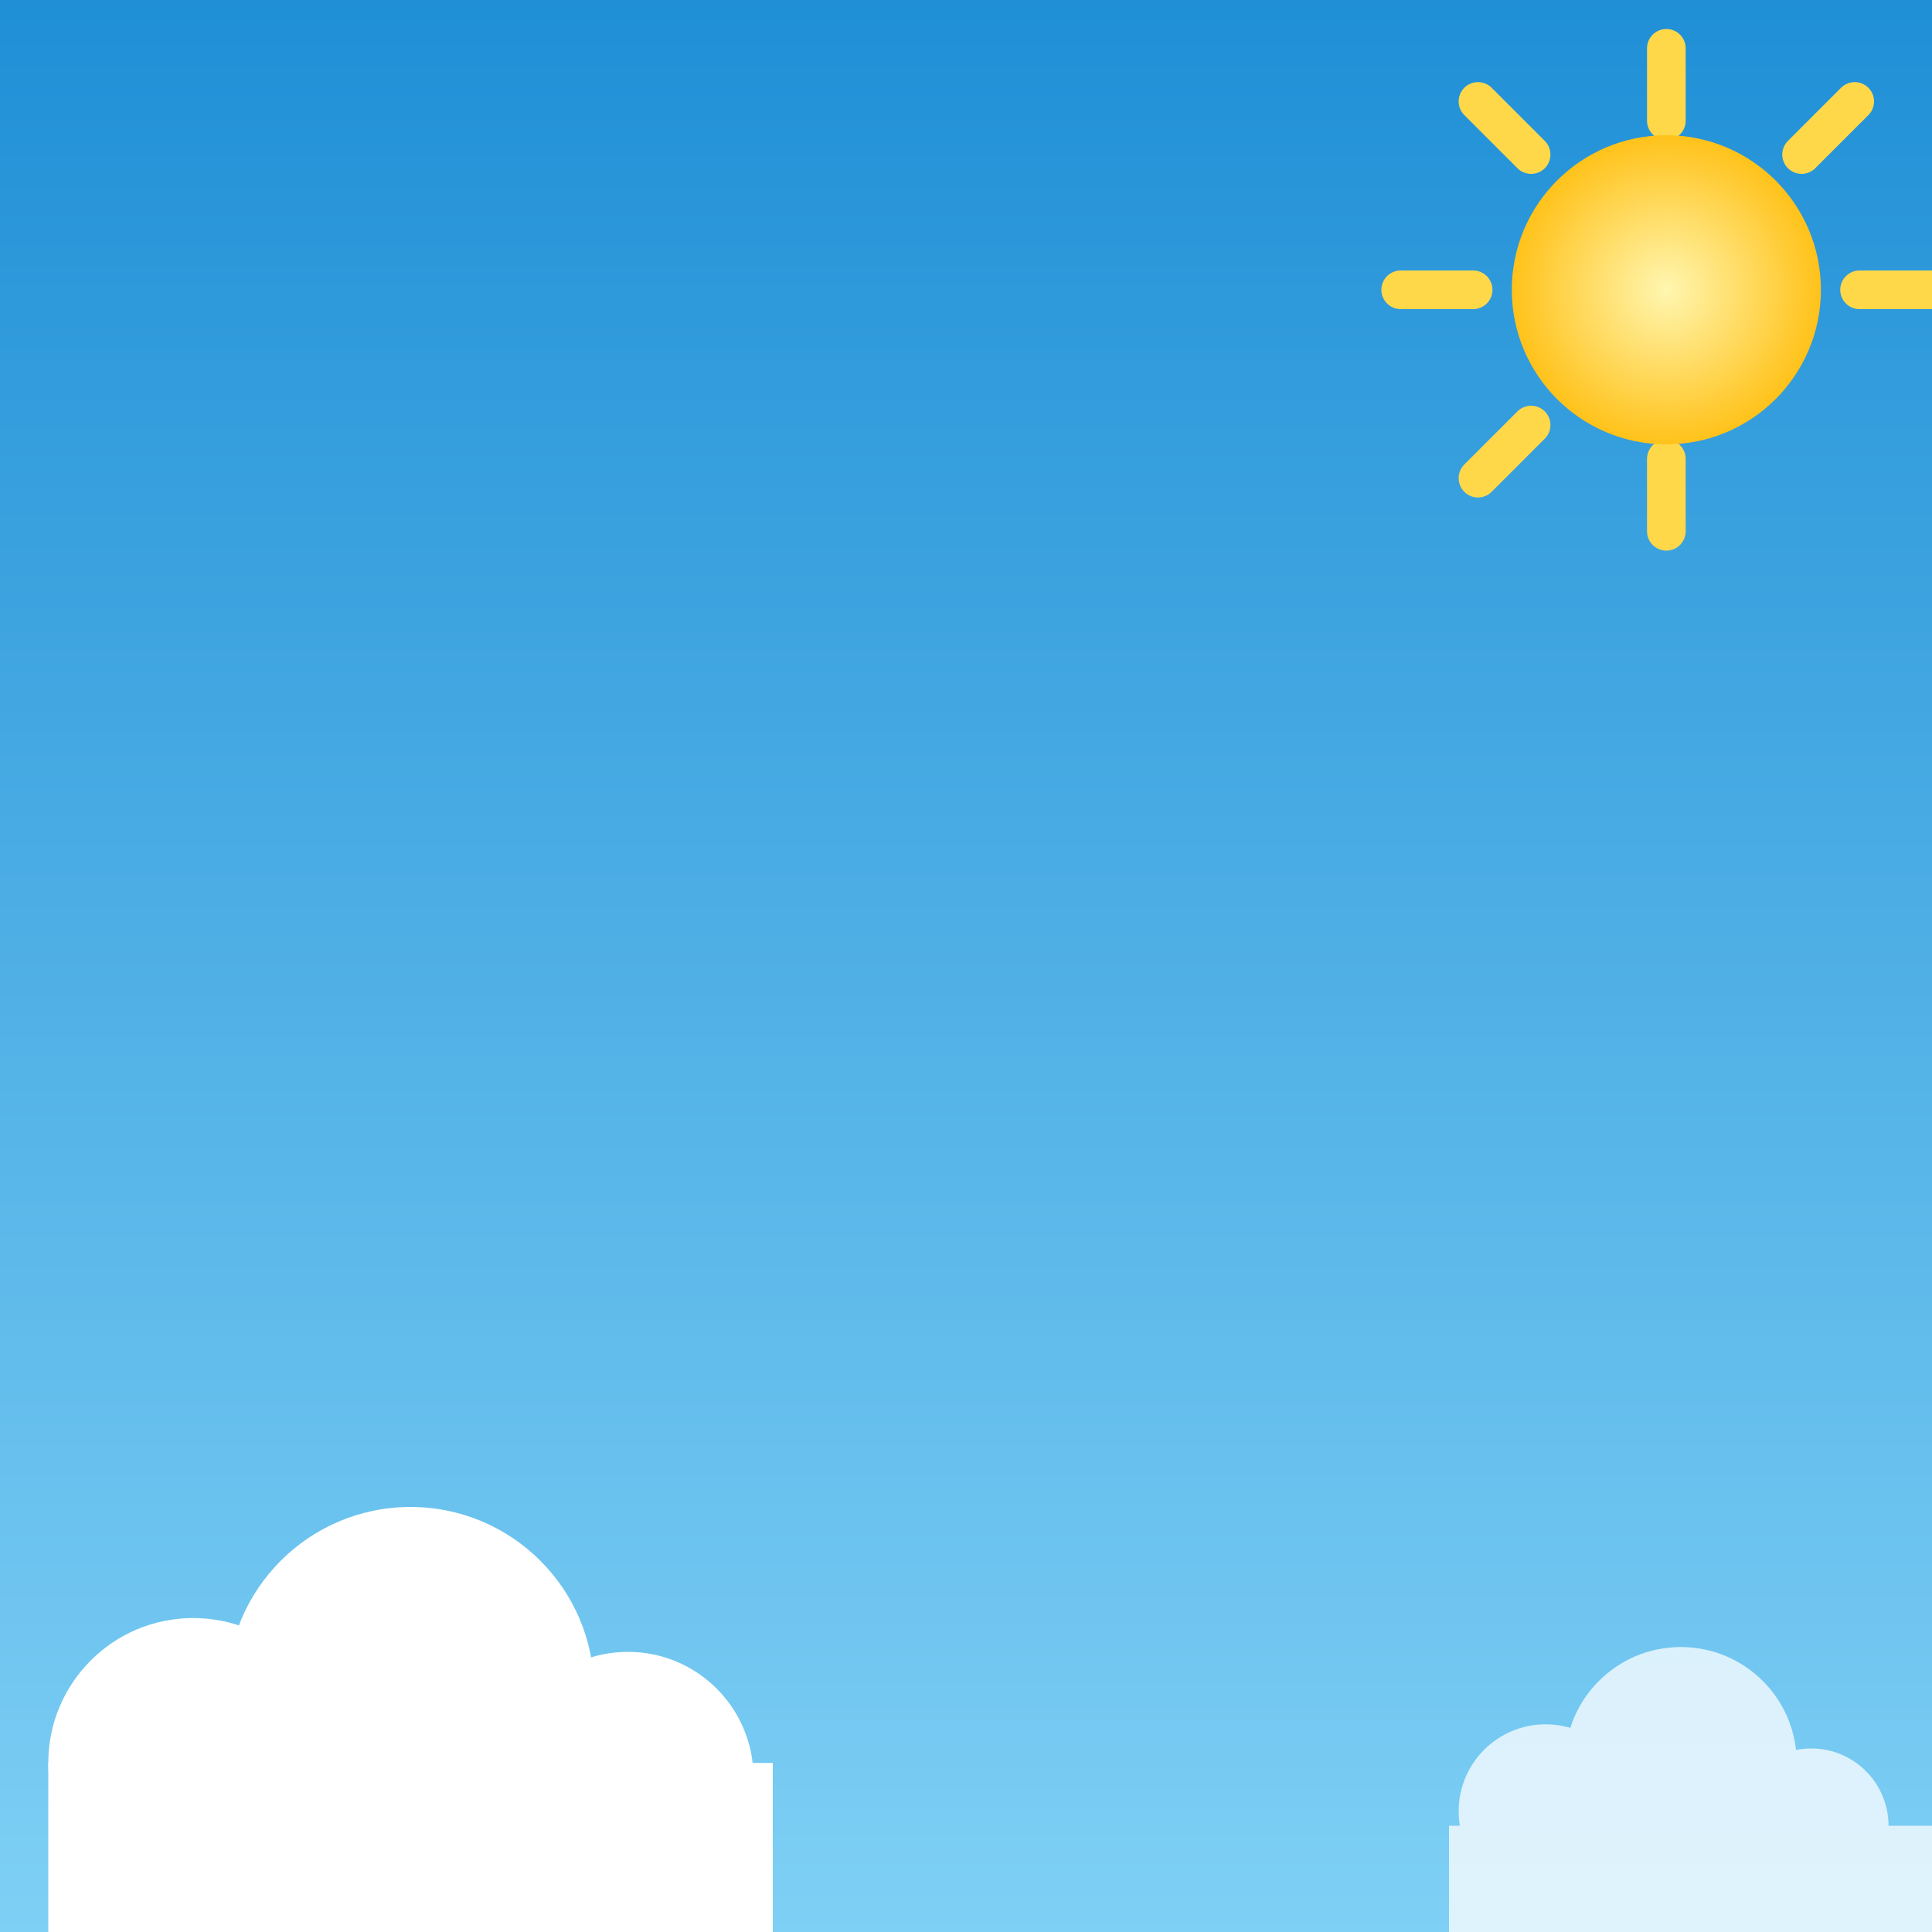
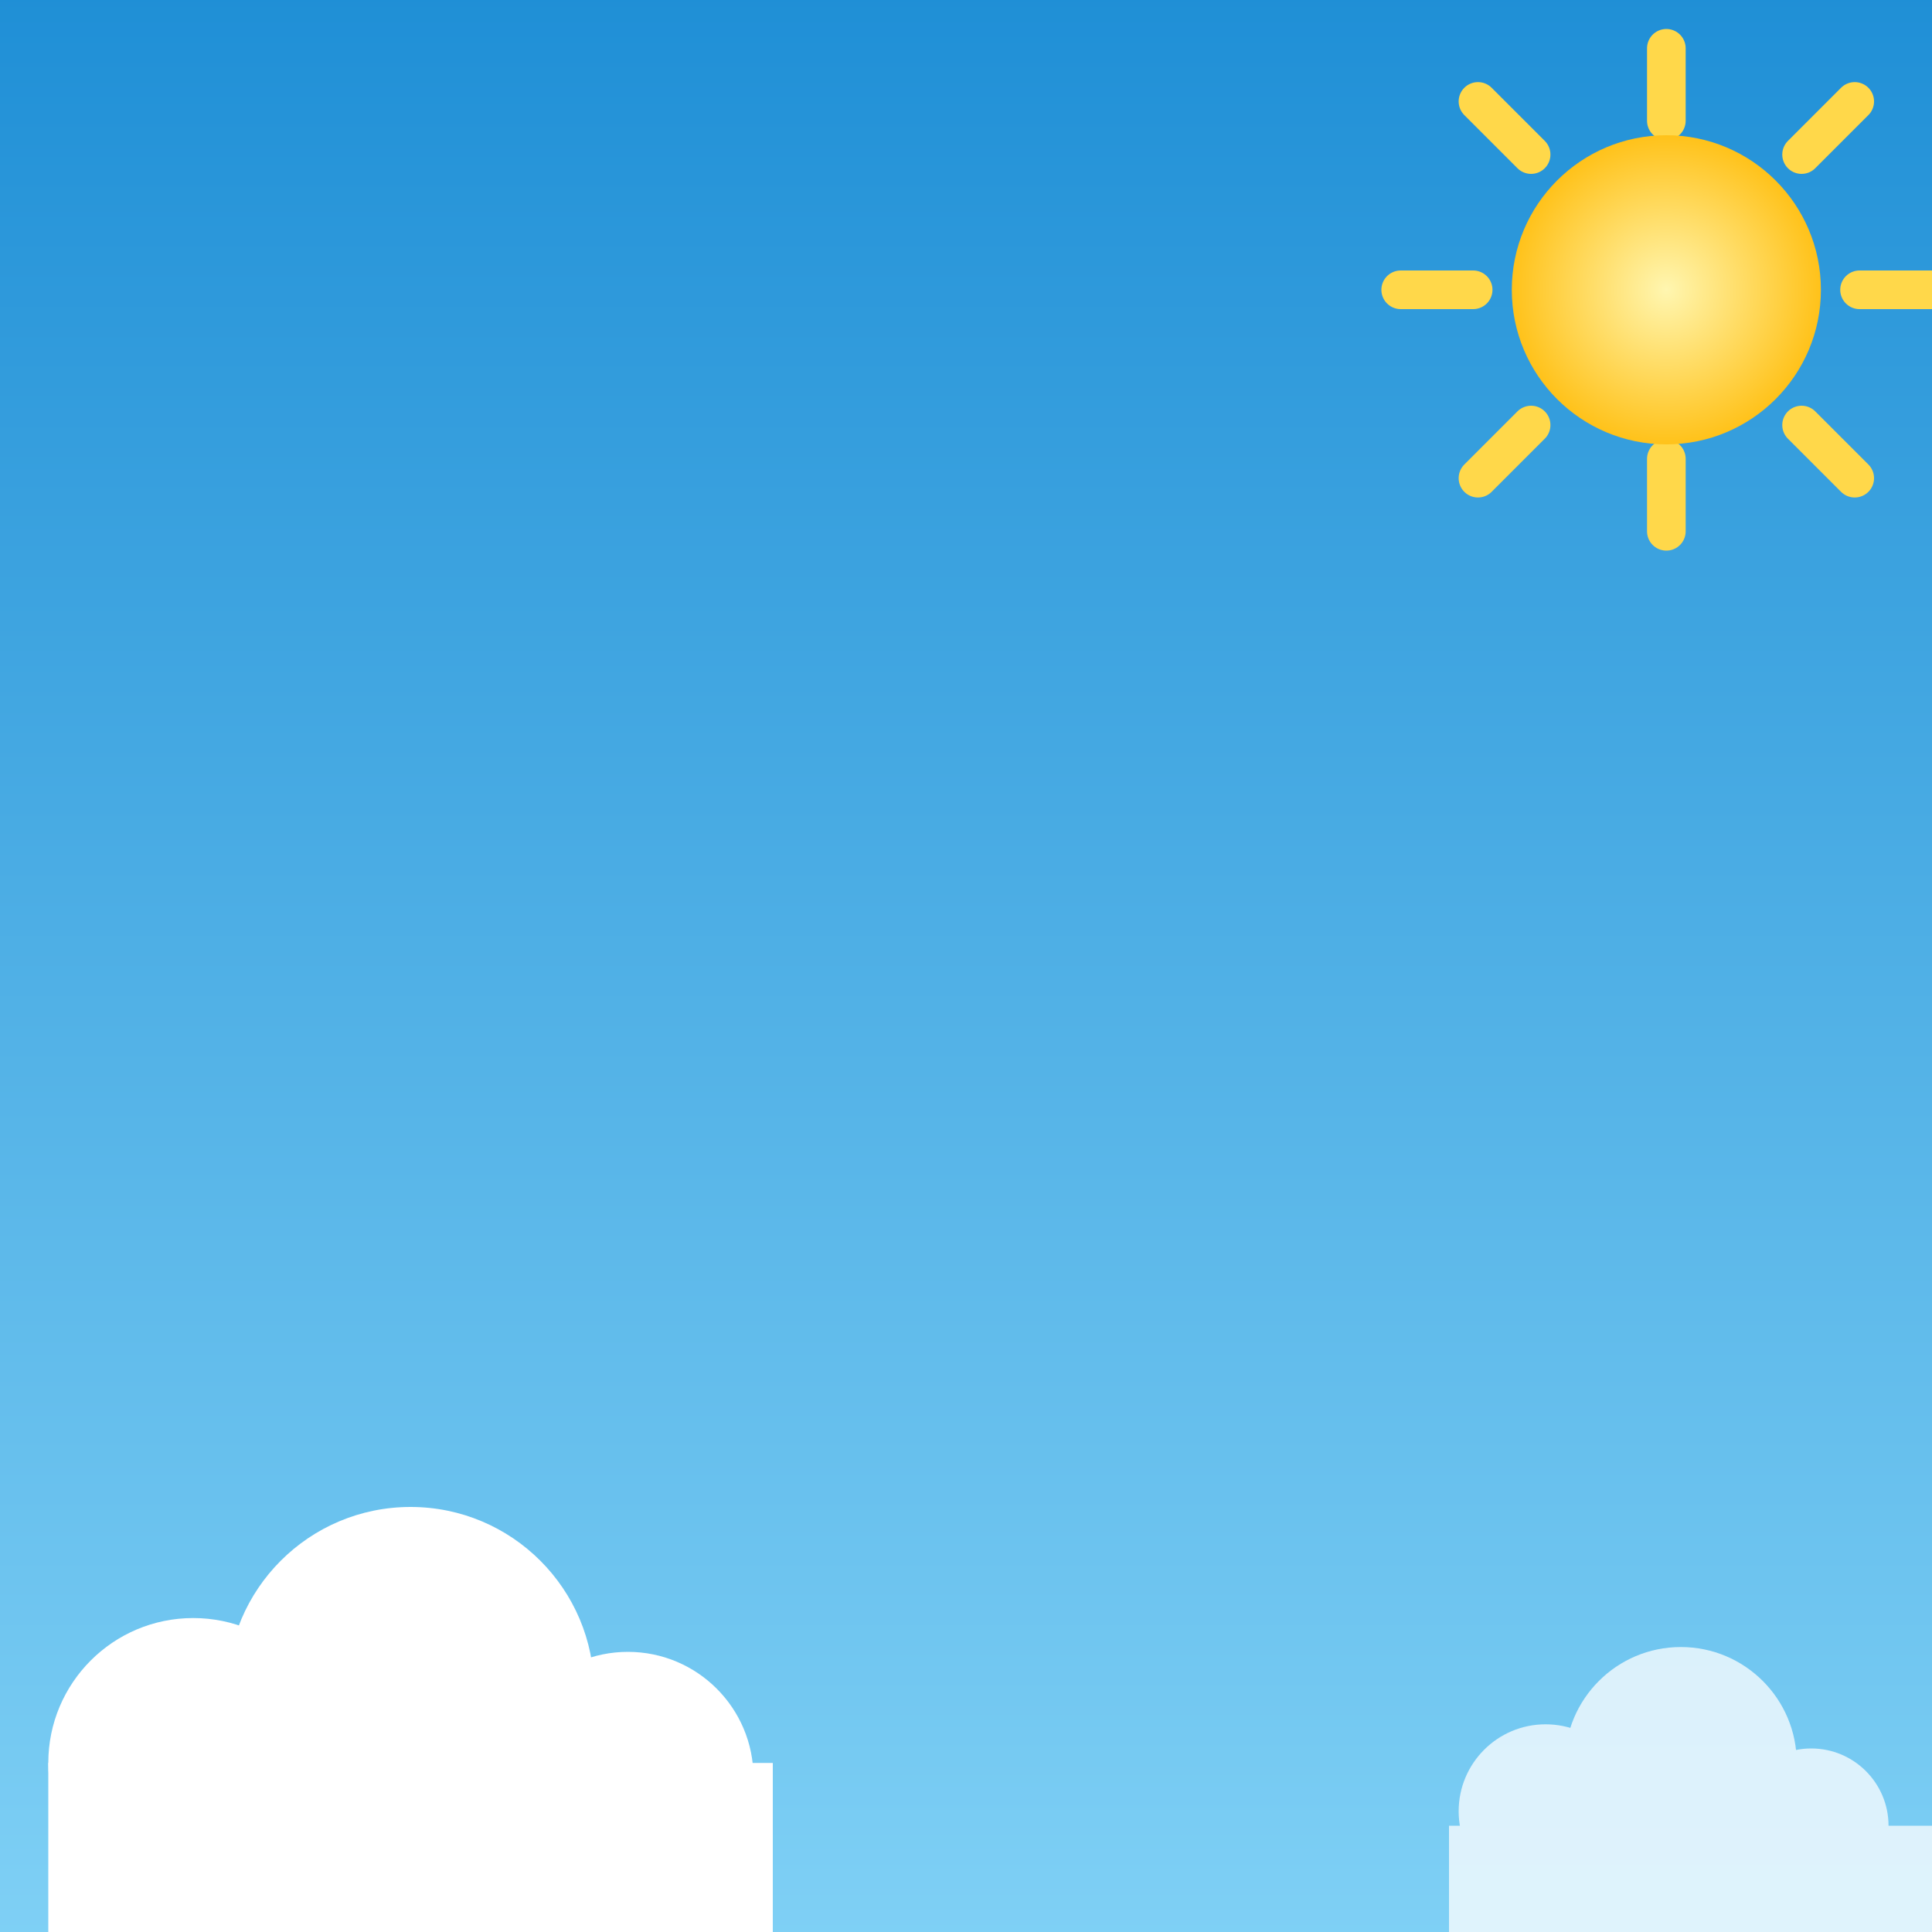
<svg xmlns="http://www.w3.org/2000/svg" viewBox="0 0 400 400">
  <defs>
    <linearGradient id="sky" x1="0" y1="0" x2="0" y2="1">
      <stop offset="0%" stop-color="#1f8fd6" />
      <stop offset="100%" stop-color="#7fd0f5" />
    </linearGradient>
    <radialGradient id="sun" cx="50%" cy="50%" r="50%">
      <stop offset="0%" stop-color="#fff6b0" />
      <stop offset="100%" stop-color="#ffc21a" />
    </radialGradient>
  </defs>
  <rect width="400" height="400" fill="url(#sky)" />
  <g stroke="#ffd84a" stroke-width="8" stroke-linecap="round">
    <line x1="345" y1="10" x2="345" y2="25" />
    <line x1="345" y1="95" x2="345" y2="110" />
    <line x1="290" y1="60" x2="305" y2="60" />
    <line x1="385" y1="60" x2="400" y2="60" />
    <line x1="306" y1="21" x2="317" y2="32" />
    <line x1="384" y1="21" x2="373" y2="32" />
    <line x1="306" y1="99" x2="317" y2="88" />
+     <line x1="384" y1="99" x2="373" y2="88" />
  </g>
  <circle cx="345" cy="60" r="32" fill="url(#sun)" />
  <g fill="#ffffff">
    <circle cx="40" cy="365" r="30" />
    <circle cx="85" cy="350" r="38" />
    <circle cx="130" cy="368" r="26" />
    <rect x="10" y="365" width="150" height="35" />
  </g>
  <g fill="#ffffff" opacity="0.75">
    <circle cx="320" cy="375" r="18" />
    <circle cx="348" cy="365" r="24" />
    <circle cx="375" cy="378" r="16" />
    <rect x="300" y="378" width="100" height="22" />
  </g>
</svg>
